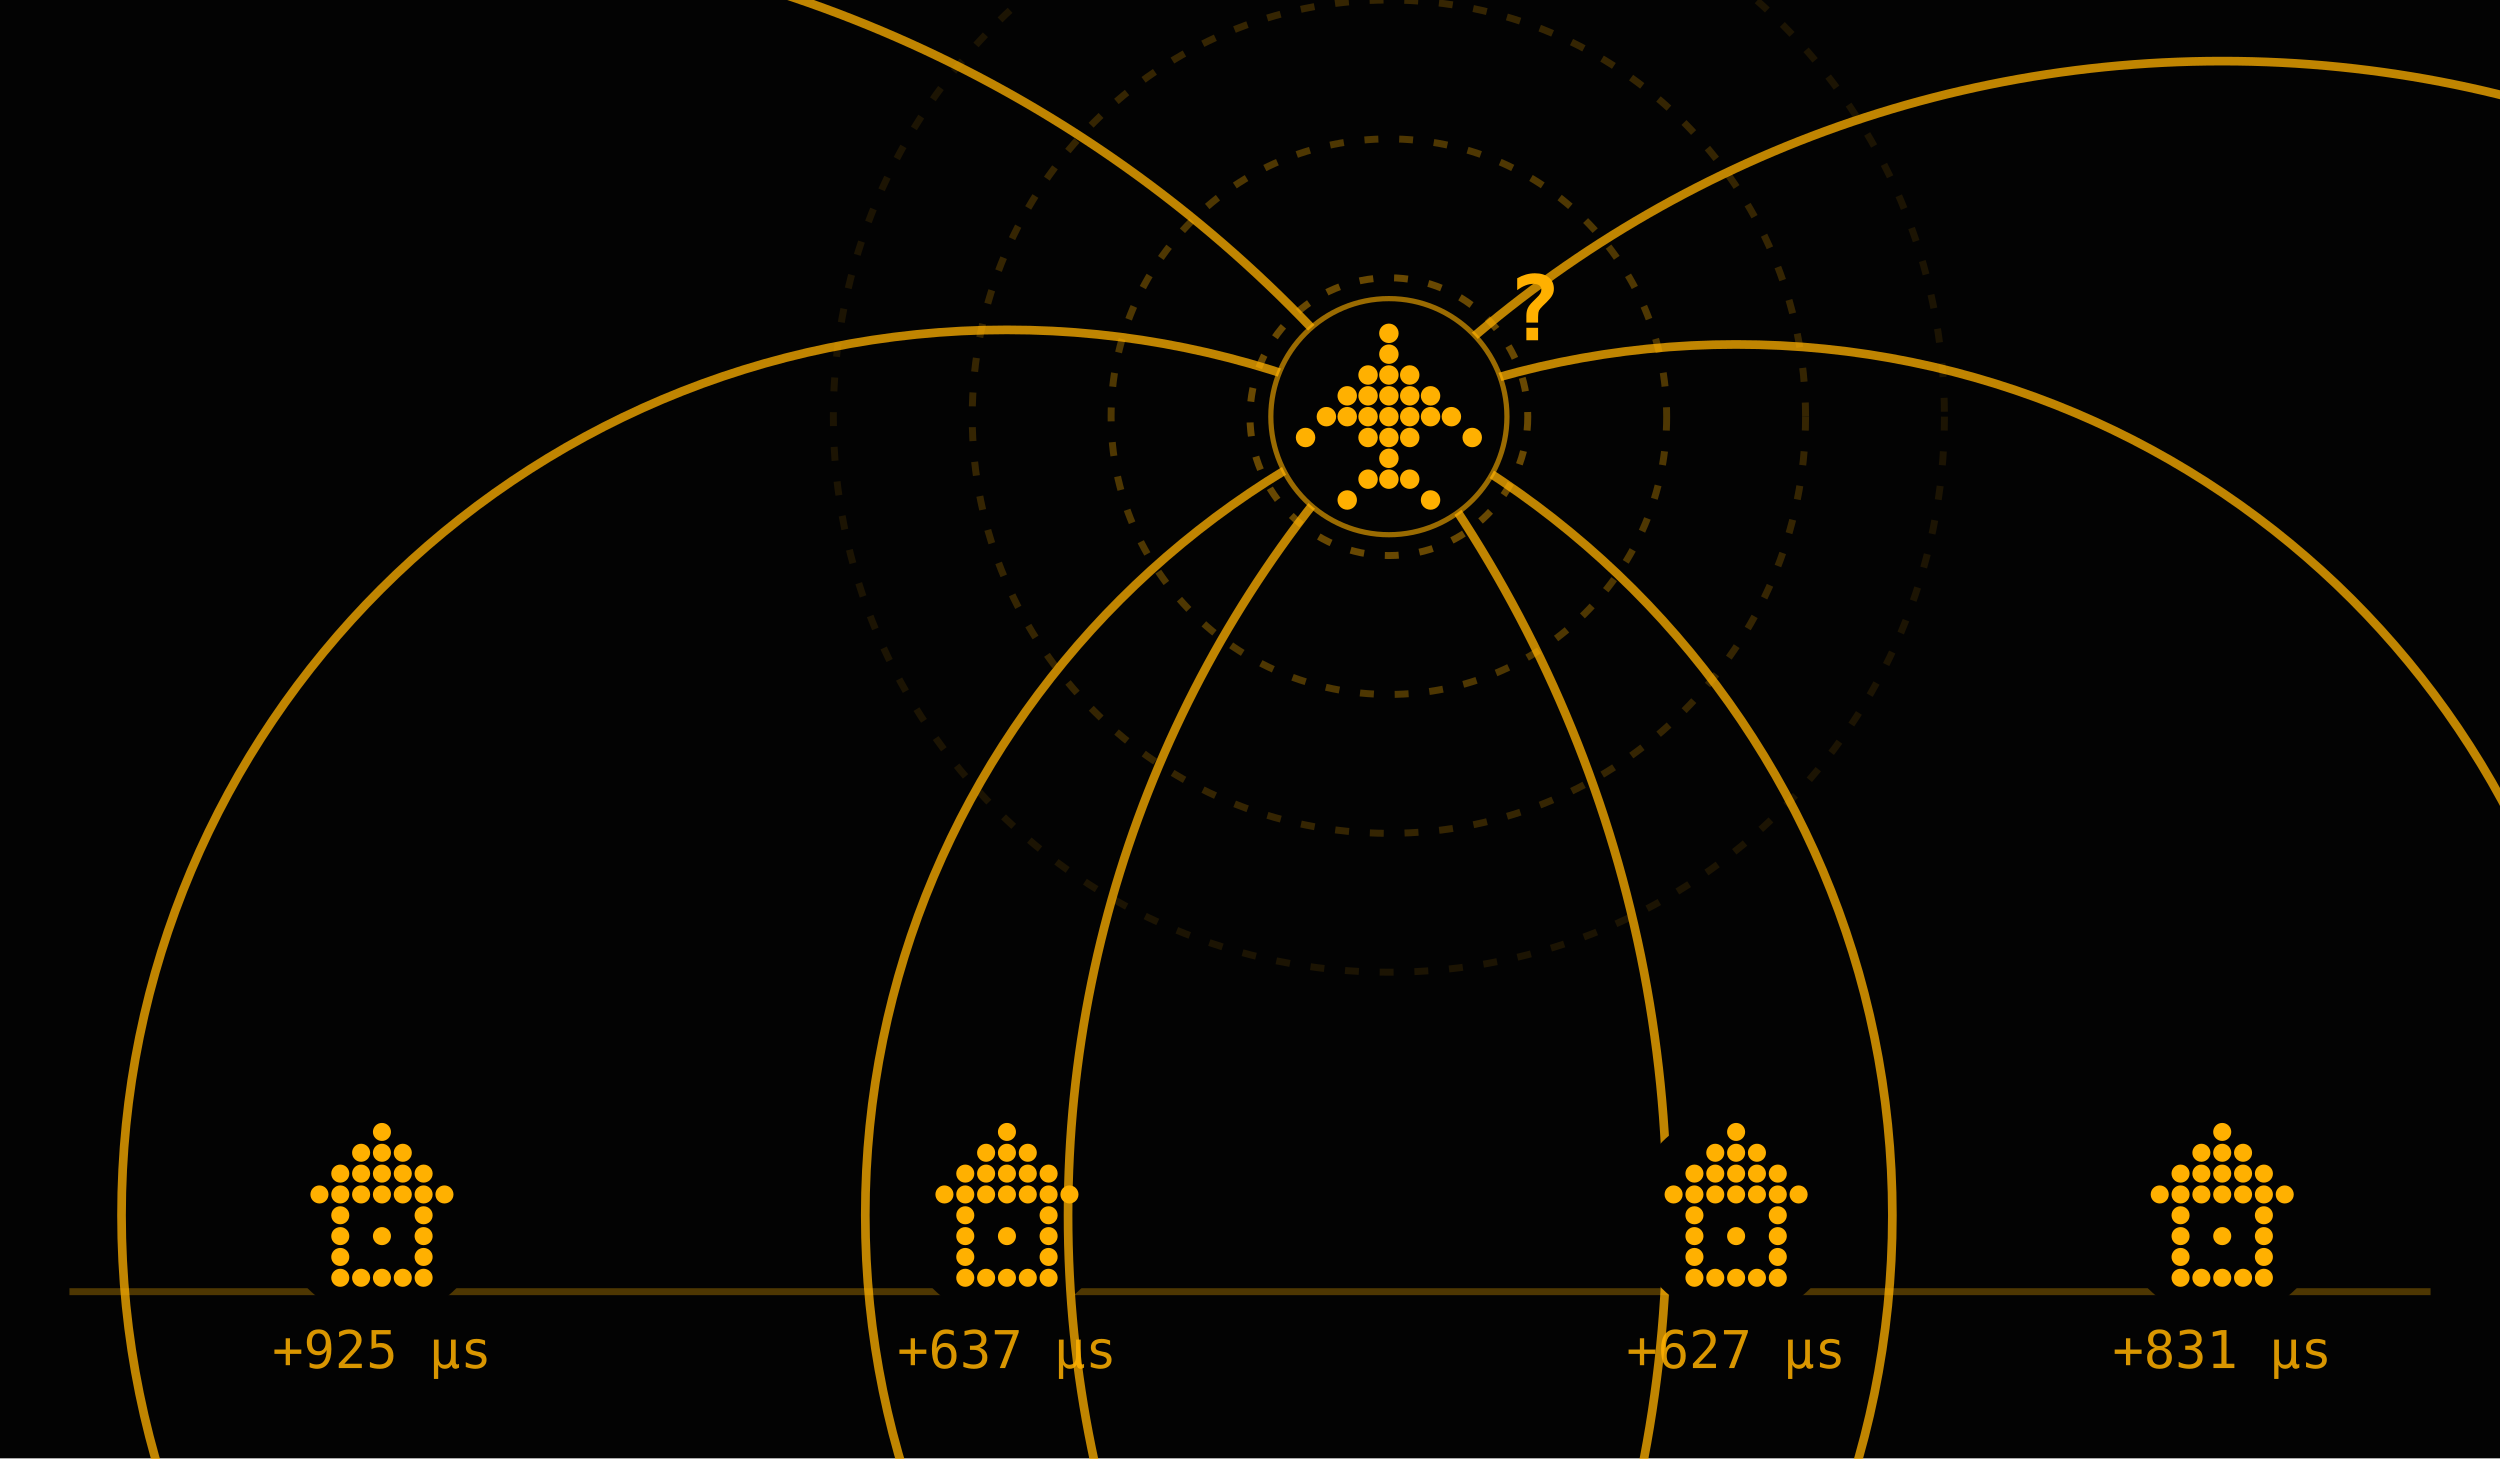
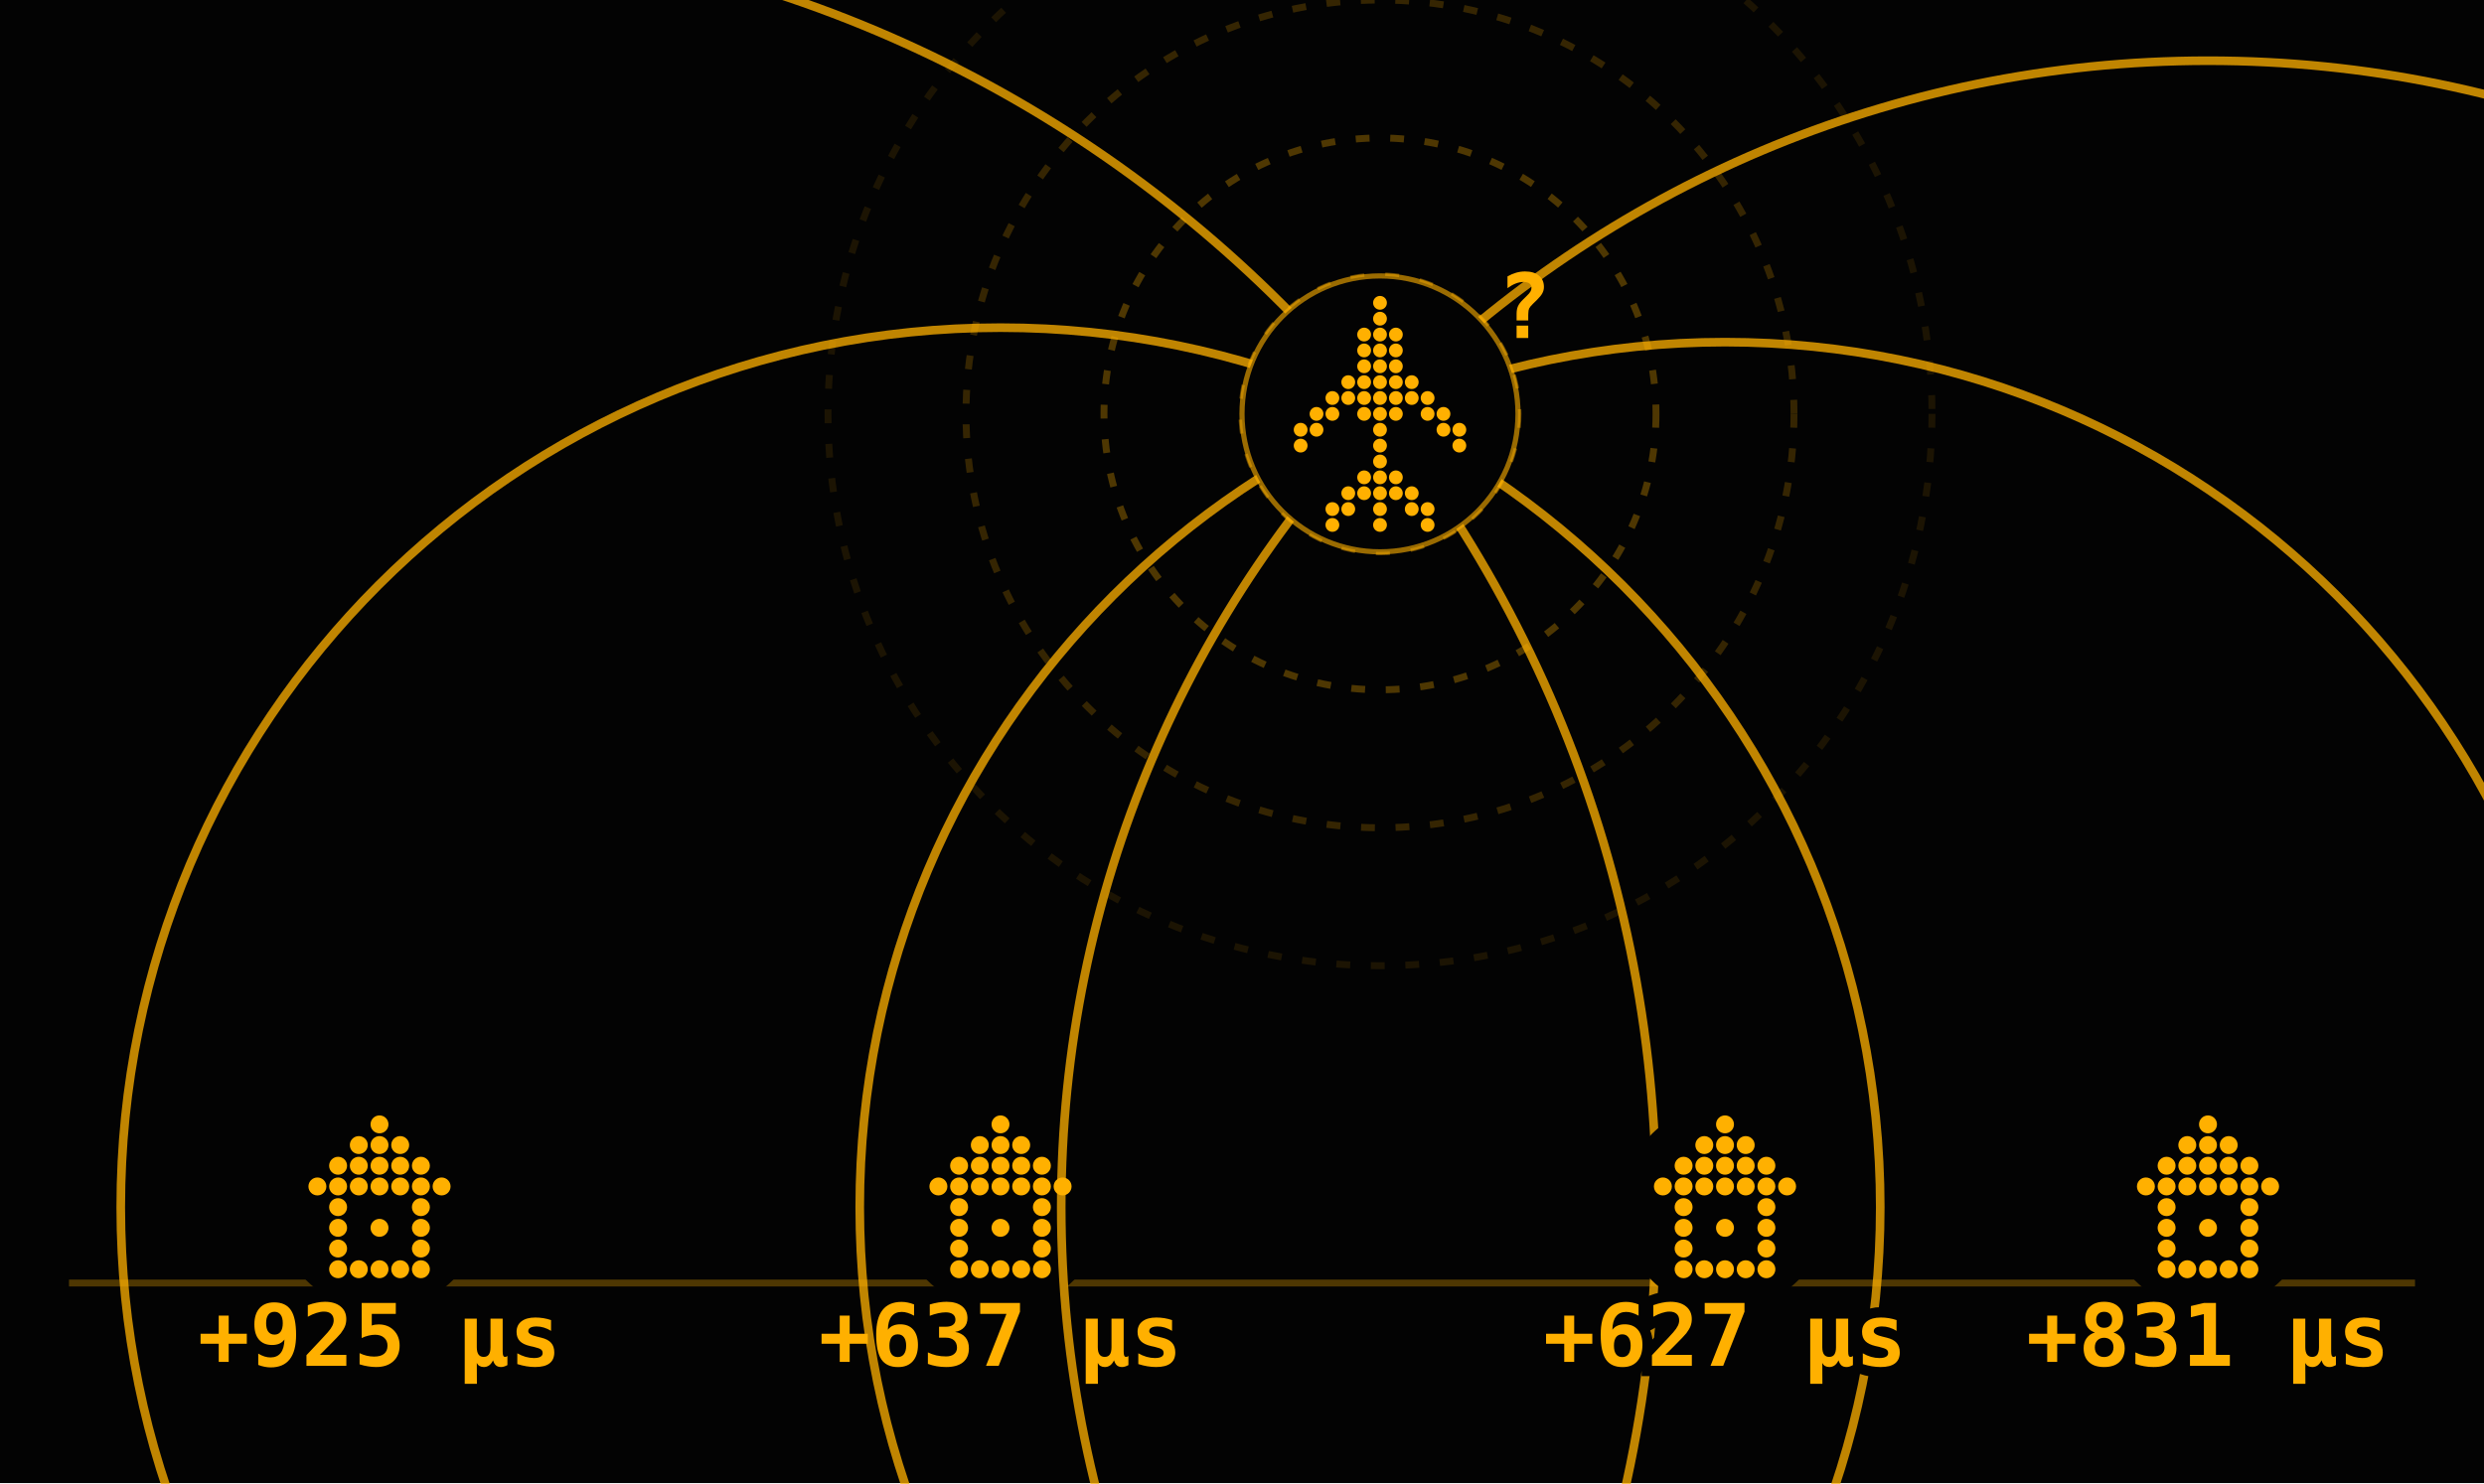
- <svg xmlns="http://www.w3.org/2000/svg" viewBox="0 0 720 420" role="img" aria-labelledby="t">
-   <rect width="720" height="420" fill="#030303" />
+ <svg xmlns="http://www.w3.org/2000/svg" viewBox="0 0 720 430" role="img" aria-labelledby="t">
+   <rect width="720" height="430" fill="#030303" />
  <g color="#ffb000">
    <line x1="20" y1="372" x2="700" y2="372" stroke="currentColor" stroke-opacity=".3" stroke-width="2" />
    <circle cx="400" cy="120" r="40" fill="none" stroke="currentColor" stroke-opacity="0.40" stroke-width="2" stroke-dasharray="4 6" />
    <circle cx="400" cy="120" r="80" fill="none" stroke="currentColor" stroke-opacity="0.30" stroke-width="2" stroke-dasharray="4 6" />
    <circle cx="400" cy="120" r="120" fill="none" stroke="currentColor" stroke-opacity="0.20" stroke-width="2" stroke-dasharray="4 6" />
    <circle cx="400" cy="120" r="160" fill="none" stroke="currentColor" stroke-opacity="0.10" stroke-width="2" stroke-dasharray="4 6" />
    <circle cx="110" cy="350" r="370.1" fill="none" stroke="currentColor" stroke-opacity=".75" stroke-width="2.5" />
    <circle cx="110" cy="350" r="30" fill="#030303" />
    <circle cx="110" cy="326" r="2.6" fill="currentColor" />
    <circle cx="104" cy="332" r="2.6" fill="currentColor" />
    <circle cx="110" cy="332" r="2.6" fill="currentColor" />
    <circle cx="116" cy="332" r="2.6" fill="currentColor" />
    <circle cx="98" cy="338" r="2.6" fill="currentColor" />
    <circle cx="104" cy="338" r="2.6" fill="currentColor" />
    <circle cx="110" cy="338" r="2.6" fill="currentColor" />
    <circle cx="116" cy="338" r="2.6" fill="currentColor" />
    <circle cx="122" cy="338" r="2.6" fill="currentColor" />
    <circle cx="92" cy="344" r="2.6" fill="currentColor" />
    <circle cx="98" cy="344" r="2.6" fill="currentColor" />
    <circle cx="104" cy="344" r="2.6" fill="currentColor" />
    <circle cx="110" cy="344" r="2.6" fill="currentColor" />
    <circle cx="116" cy="344" r="2.6" fill="currentColor" />
    <circle cx="122" cy="344" r="2.6" fill="currentColor" />
    <circle cx="128" cy="344" r="2.6" fill="currentColor" />
    <circle cx="98" cy="350" r="2.6" fill="currentColor" />
    <circle cx="122" cy="350" r="2.6" fill="currentColor" />
    <circle cx="98" cy="356" r="2.6" fill="currentColor" />
    <circle cx="110" cy="356" r="2.6" fill="currentColor" />
    <circle cx="122" cy="356" r="2.6" fill="currentColor" />
    <circle cx="98" cy="362" r="2.6" fill="currentColor" />
    <circle cx="122" cy="362" r="2.6" fill="currentColor" />
    <circle cx="98" cy="368" r="2.6" fill="currentColor" />
    <circle cx="104" cy="368" r="2.6" fill="currentColor" />
    <circle cx="110" cy="368" r="2.6" fill="currentColor" />
    <circle cx="116" cy="368" r="2.6" fill="currentColor" />
    <circle cx="122" cy="368" r="2.6" fill="currentColor" />
-     <text x="110" y="394" fill="currentColor" font-family="ui-monospace, Menlo, Consolas, monospace" font-size="15" text-anchor="middle" opacity=".85">+925 µs</text>
+     <text x="110" y="396" fill="currentColor" stroke="#030303" stroke-width="6" paint-order="stroke" font-family="ui-monospace, Menlo, Consolas, monospace" font-size="25" font-weight="700" text-anchor="middle">+925 µs</text>
    <circle cx="290" cy="350" r="255.0" fill="none" stroke="currentColor" stroke-opacity=".75" stroke-width="2.5" />
    <circle cx="290" cy="350" r="30" fill="#030303" />
    <circle cx="290" cy="326" r="2.6" fill="currentColor" />
    <circle cx="284" cy="332" r="2.6" fill="currentColor" />
    <circle cx="290" cy="332" r="2.6" fill="currentColor" />
    <circle cx="296" cy="332" r="2.6" fill="currentColor" />
    <circle cx="278" cy="338" r="2.6" fill="currentColor" />
    <circle cx="284" cy="338" r="2.6" fill="currentColor" />
    <circle cx="290" cy="338" r="2.6" fill="currentColor" />
    <circle cx="296" cy="338" r="2.6" fill="currentColor" />
    <circle cx="302" cy="338" r="2.6" fill="currentColor" />
    <circle cx="272" cy="344" r="2.6" fill="currentColor" />
    <circle cx="278" cy="344" r="2.6" fill="currentColor" />
    <circle cx="284" cy="344" r="2.6" fill="currentColor" />
    <circle cx="290" cy="344" r="2.6" fill="currentColor" />
    <circle cx="296" cy="344" r="2.6" fill="currentColor" />
    <circle cx="302" cy="344" r="2.6" fill="currentColor" />
    <circle cx="308" cy="344" r="2.6" fill="currentColor" />
    <circle cx="278" cy="350" r="2.6" fill="currentColor" />
    <circle cx="302" cy="350" r="2.6" fill="currentColor" />
    <circle cx="278" cy="356" r="2.6" fill="currentColor" />
    <circle cx="290" cy="356" r="2.6" fill="currentColor" />
    <circle cx="302" cy="356" r="2.6" fill="currentColor" />
    <circle cx="278" cy="362" r="2.6" fill="currentColor" />
    <circle cx="302" cy="362" r="2.6" fill="currentColor" />
    <circle cx="278" cy="368" r="2.6" fill="currentColor" />
    <circle cx="284" cy="368" r="2.6" fill="currentColor" />
    <circle cx="290" cy="368" r="2.6" fill="currentColor" />
    <circle cx="296" cy="368" r="2.6" fill="currentColor" />
    <circle cx="302" cy="368" r="2.6" fill="currentColor" />
-     <text x="290" y="394" fill="currentColor" font-family="ui-monospace, Menlo, Consolas, monospace" font-size="15" text-anchor="middle" opacity=".85">+637 µs</text>
+     <text x="290" y="396" fill="currentColor" stroke="#030303" stroke-width="6" paint-order="stroke" font-family="ui-monospace, Menlo, Consolas, monospace" font-size="25" font-weight="700" text-anchor="middle">+637 µs</text>
    <circle cx="500" cy="350" r="250.8" fill="none" stroke="currentColor" stroke-opacity=".75" stroke-width="2.5" />
    <circle cx="500" cy="350" r="30" fill="#030303" />
    <circle cx="500" cy="326" r="2.6" fill="currentColor" />
    <circle cx="494" cy="332" r="2.6" fill="currentColor" />
    <circle cx="500" cy="332" r="2.6" fill="currentColor" />
    <circle cx="506" cy="332" r="2.6" fill="currentColor" />
    <circle cx="488" cy="338" r="2.6" fill="currentColor" />
    <circle cx="494" cy="338" r="2.6" fill="currentColor" />
    <circle cx="500" cy="338" r="2.6" fill="currentColor" />
    <circle cx="506" cy="338" r="2.6" fill="currentColor" />
    <circle cx="512" cy="338" r="2.6" fill="currentColor" />
    <circle cx="482" cy="344" r="2.6" fill="currentColor" />
    <circle cx="488" cy="344" r="2.6" fill="currentColor" />
    <circle cx="494" cy="344" r="2.6" fill="currentColor" />
    <circle cx="500" cy="344" r="2.6" fill="currentColor" />
    <circle cx="506" cy="344" r="2.6" fill="currentColor" />
    <circle cx="512" cy="344" r="2.6" fill="currentColor" />
    <circle cx="518" cy="344" r="2.6" fill="currentColor" />
    <circle cx="488" cy="350" r="2.6" fill="currentColor" />
    <circle cx="512" cy="350" r="2.6" fill="currentColor" />
    <circle cx="488" cy="356" r="2.6" fill="currentColor" />
    <circle cx="500" cy="356" r="2.6" fill="currentColor" />
    <circle cx="512" cy="356" r="2.6" fill="currentColor" />
    <circle cx="488" cy="362" r="2.6" fill="currentColor" />
    <circle cx="512" cy="362" r="2.6" fill="currentColor" />
    <circle cx="488" cy="368" r="2.6" fill="currentColor" />
    <circle cx="494" cy="368" r="2.6" fill="currentColor" />
    <circle cx="500" cy="368" r="2.6" fill="currentColor" />
    <circle cx="506" cy="368" r="2.6" fill="currentColor" />
    <circle cx="512" cy="368" r="2.6" fill="currentColor" />
-     <text x="500" y="394" fill="currentColor" font-family="ui-monospace, Menlo, Consolas, monospace" font-size="15" text-anchor="middle" opacity=".85">+627 µs</text>
+     <text x="500" y="396" fill="currentColor" stroke="#030303" stroke-width="6" paint-order="stroke" font-family="ui-monospace, Menlo, Consolas, monospace" font-size="25" font-weight="700" text-anchor="middle">+627 µs</text>
    <circle cx="640" cy="350" r="332.4" fill="none" stroke="currentColor" stroke-opacity=".75" stroke-width="2.5" />
    <circle cx="640" cy="350" r="30" fill="#030303" />
    <circle cx="640" cy="326" r="2.6" fill="currentColor" />
    <circle cx="634" cy="332" r="2.6" fill="currentColor" />
    <circle cx="640" cy="332" r="2.6" fill="currentColor" />
    <circle cx="646" cy="332" r="2.6" fill="currentColor" />
    <circle cx="628" cy="338" r="2.6" fill="currentColor" />
    <circle cx="634" cy="338" r="2.6" fill="currentColor" />
    <circle cx="640" cy="338" r="2.6" fill="currentColor" />
    <circle cx="646" cy="338" r="2.6" fill="currentColor" />
    <circle cx="652" cy="338" r="2.6" fill="currentColor" />
    <circle cx="622" cy="344" r="2.6" fill="currentColor" />
    <circle cx="628" cy="344" r="2.6" fill="currentColor" />
    <circle cx="634" cy="344" r="2.6" fill="currentColor" />
    <circle cx="640" cy="344" r="2.6" fill="currentColor" />
    <circle cx="646" cy="344" r="2.6" fill="currentColor" />
    <circle cx="652" cy="344" r="2.6" fill="currentColor" />
    <circle cx="658" cy="344" r="2.6" fill="currentColor" />
    <circle cx="628" cy="350" r="2.6" fill="currentColor" />
    <circle cx="652" cy="350" r="2.6" fill="currentColor" />
    <circle cx="628" cy="356" r="2.6" fill="currentColor" />
    <circle cx="640" cy="356" r="2.6" fill="currentColor" />
    <circle cx="652" cy="356" r="2.6" fill="currentColor" />
    <circle cx="628" cy="362" r="2.6" fill="currentColor" />
    <circle cx="652" cy="362" r="2.6" fill="currentColor" />
    <circle cx="628" cy="368" r="2.6" fill="currentColor" />
    <circle cx="634" cy="368" r="2.6" fill="currentColor" />
    <circle cx="640" cy="368" r="2.6" fill="currentColor" />
    <circle cx="646" cy="368" r="2.6" fill="currentColor" />
    <circle cx="652" cy="368" r="2.6" fill="currentColor" />
-     <text x="640" y="394" fill="currentColor" font-family="ui-monospace, Menlo, Consolas, monospace" font-size="15" text-anchor="middle" opacity=".85">+831 µs</text>
-     <circle cx="400" cy="120" r="34" fill="#030303" stroke="currentColor" stroke-opacity=".6" stroke-width="1.5" />
-     <circle cx="400" cy="96" r="2.8" fill="currentColor" />
-     <circle cx="400" cy="102" r="2.8" fill="currentColor" />
-     <circle cx="394" cy="108" r="2.8" fill="currentColor" />
-     <circle cx="400" cy="108" r="2.8" fill="currentColor" />
-     <circle cx="406" cy="108" r="2.8" fill="currentColor" />
-     <circle cx="388" cy="114" r="2.8" fill="currentColor" />
-     <circle cx="394" cy="114" r="2.8" fill="currentColor" />
-     <circle cx="400" cy="114" r="2.8" fill="currentColor" />
-     <circle cx="406" cy="114" r="2.8" fill="currentColor" />
-     <circle cx="412" cy="114" r="2.8" fill="currentColor" />
-     <circle cx="382" cy="120" r="2.8" fill="currentColor" />
-     <circle cx="388" cy="120" r="2.8" fill="currentColor" />
-     <circle cx="394" cy="120" r="2.8" fill="currentColor" />
-     <circle cx="400" cy="120" r="2.8" fill="currentColor" />
-     <circle cx="406" cy="120" r="2.8" fill="currentColor" />
-     <circle cx="412" cy="120" r="2.8" fill="currentColor" />
-     <circle cx="418" cy="120" r="2.8" fill="currentColor" />
-     <circle cx="376" cy="126" r="2.8" fill="currentColor" />
-     <circle cx="394" cy="126" r="2.8" fill="currentColor" />
-     <circle cx="400" cy="126" r="2.8" fill="currentColor" />
-     <circle cx="406" cy="126" r="2.8" fill="currentColor" />
-     <circle cx="424" cy="126" r="2.8" fill="currentColor" />
-     <circle cx="400" cy="132" r="2.8" fill="currentColor" />
-     <circle cx="394" cy="138" r="2.8" fill="currentColor" />
-     <circle cx="400" cy="138" r="2.8" fill="currentColor" />
-     <circle cx="406" cy="138" r="2.8" fill="currentColor" />
-     <circle cx="388" cy="144" r="2.8" fill="currentColor" />
-     <circle cx="412" cy="144" r="2.8" fill="currentColor" />
+     <text x="640" y="396" fill="currentColor" stroke="#030303" stroke-width="6" paint-order="stroke" font-family="ui-monospace, Menlo, Consolas, monospace" font-size="25" font-weight="700" text-anchor="middle">+831 µs</text>
+     <circle cx="400" cy="120" r="40" fill="#030303" stroke="currentColor" stroke-opacity=".6" stroke-width="1.5" />
+     <circle cx="400.0" cy="87.8" r="2.00" fill="currentColor" />
+     <circle cx="400.0" cy="92.4" r="2.00" fill="currentColor" />
+     <circle cx="395.4" cy="97.0" r="2.00" fill="currentColor" />
+     <circle cx="400.0" cy="97.0" r="2.00" fill="currentColor" />
+     <circle cx="404.6" cy="97.0" r="2.00" fill="currentColor" />
+     <circle cx="395.4" cy="101.6" r="2.00" fill="currentColor" />
+     <circle cx="400.0" cy="101.6" r="2.00" fill="currentColor" />
+     <circle cx="404.6" cy="101.6" r="2.00" fill="currentColor" />
+     <circle cx="395.4" cy="106.2" r="2.00" fill="currentColor" />
+     <circle cx="400.0" cy="106.2" r="2.00" fill="currentColor" />
+     <circle cx="404.6" cy="106.2" r="2.00" fill="currentColor" />
+     <circle cx="390.8" cy="110.8" r="2.00" fill="currentColor" />
+     <circle cx="395.4" cy="110.8" r="2.00" fill="currentColor" />
+     <circle cx="400.0" cy="110.8" r="2.00" fill="currentColor" />
+     <circle cx="404.6" cy="110.8" r="2.00" fill="currentColor" />
+     <circle cx="409.2" cy="110.8" r="2.00" fill="currentColor" />
+     <circle cx="386.2" cy="115.4" r="2.00" fill="currentColor" />
+     <circle cx="390.8" cy="115.4" r="2.00" fill="currentColor" />
+     <circle cx="395.4" cy="115.4" r="2.00" fill="currentColor" />
+     <circle cx="400.0" cy="115.4" r="2.00" fill="currentColor" />
+     <circle cx="404.6" cy="115.4" r="2.00" fill="currentColor" />
+     <circle cx="409.2" cy="115.4" r="2.00" fill="currentColor" />
+     <circle cx="413.8" cy="115.4" r="2.00" fill="currentColor" />
+     <circle cx="381.6" cy="120.0" r="2.00" fill="currentColor" />
+     <circle cx="386.2" cy="120.0" r="2.00" fill="currentColor" />
+     <circle cx="395.4" cy="120.0" r="2.00" fill="currentColor" />
+     <circle cx="400.0" cy="120.0" r="2.00" fill="currentColor" />
+     <circle cx="404.6" cy="120.0" r="2.00" fill="currentColor" />
+     <circle cx="413.8" cy="120.0" r="2.00" fill="currentColor" />
+     <circle cx="418.4" cy="120.0" r="2.00" fill="currentColor" />
+     <circle cx="377.0" cy="124.6" r="2.00" fill="currentColor" />
+     <circle cx="381.6" cy="124.6" r="2.00" fill="currentColor" />
+     <circle cx="400.0" cy="124.6" r="2.00" fill="currentColor" />
+     <circle cx="418.4" cy="124.6" r="2.00" fill="currentColor" />
+     <circle cx="423.0" cy="124.6" r="2.00" fill="currentColor" />
+     <circle cx="377.0" cy="129.2" r="2.00" fill="currentColor" />
+     <circle cx="400.0" cy="129.2" r="2.00" fill="currentColor" />
+     <circle cx="423.0" cy="129.2" r="2.00" fill="currentColor" />
+     <circle cx="400.0" cy="133.8" r="2.00" fill="currentColor" />
+     <circle cx="395.4" cy="138.4" r="2.00" fill="currentColor" />
+     <circle cx="400.0" cy="138.4" r="2.00" fill="currentColor" />
+     <circle cx="404.6" cy="138.4" r="2.00" fill="currentColor" />
+     <circle cx="390.8" cy="143.0" r="2.00" fill="currentColor" />
+     <circle cx="395.4" cy="143.0" r="2.00" fill="currentColor" />
+     <circle cx="400.0" cy="143.0" r="2.00" fill="currentColor" />
+     <circle cx="404.6" cy="143.0" r="2.00" fill="currentColor" />
+     <circle cx="409.2" cy="143.0" r="2.00" fill="currentColor" />
+     <circle cx="386.2" cy="147.6" r="2.00" fill="currentColor" />
+     <circle cx="390.8" cy="147.6" r="2.00" fill="currentColor" />
+     <circle cx="400.0" cy="147.6" r="2.00" fill="currentColor" />
+     <circle cx="409.2" cy="147.6" r="2.00" fill="currentColor" />
+     <circle cx="413.8" cy="147.6" r="2.00" fill="currentColor" />
+     <circle cx="386.2" cy="152.2" r="2.00" fill="currentColor" />
+     <circle cx="400.0" cy="152.2" r="2.00" fill="currentColor" />
+     <circle cx="413.8" cy="152.2" r="2.00" fill="currentColor" />
    <text x="434" y="98" fill="currentColor" font-family="ui-monospace, Menlo, Consolas, monospace" font-size="26" font-weight="700">?</text>
  </g>
</svg>
